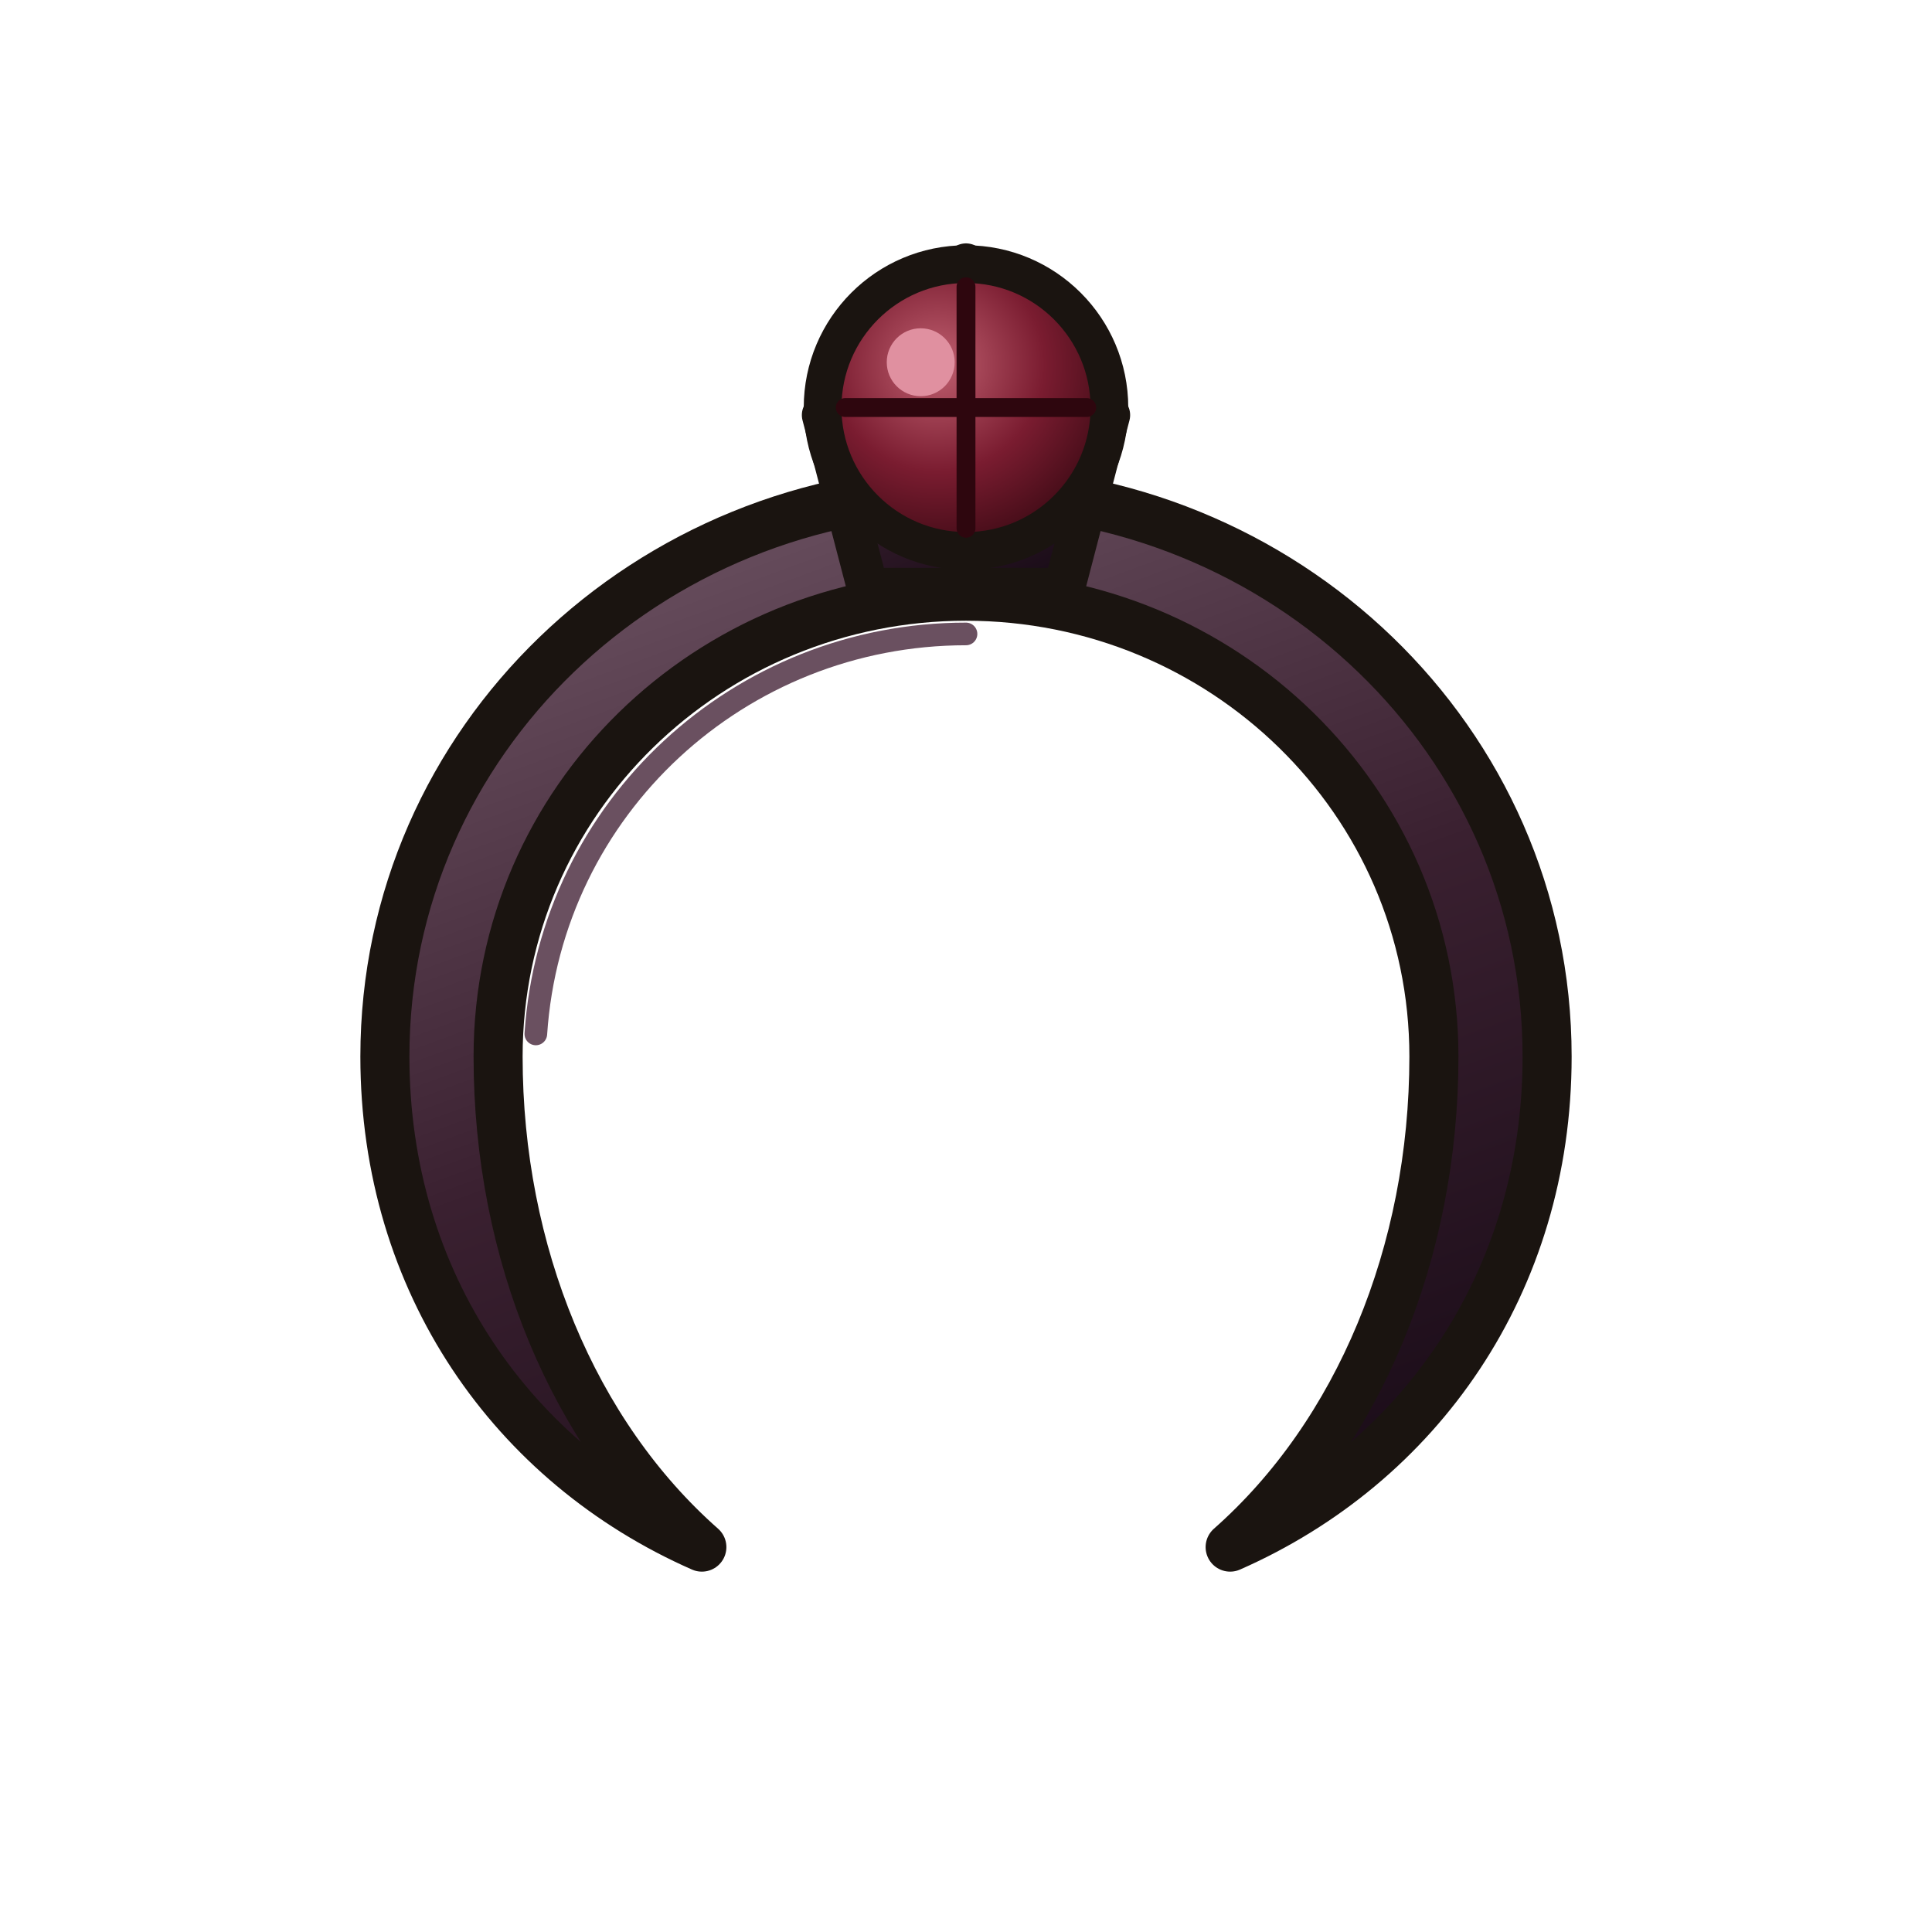
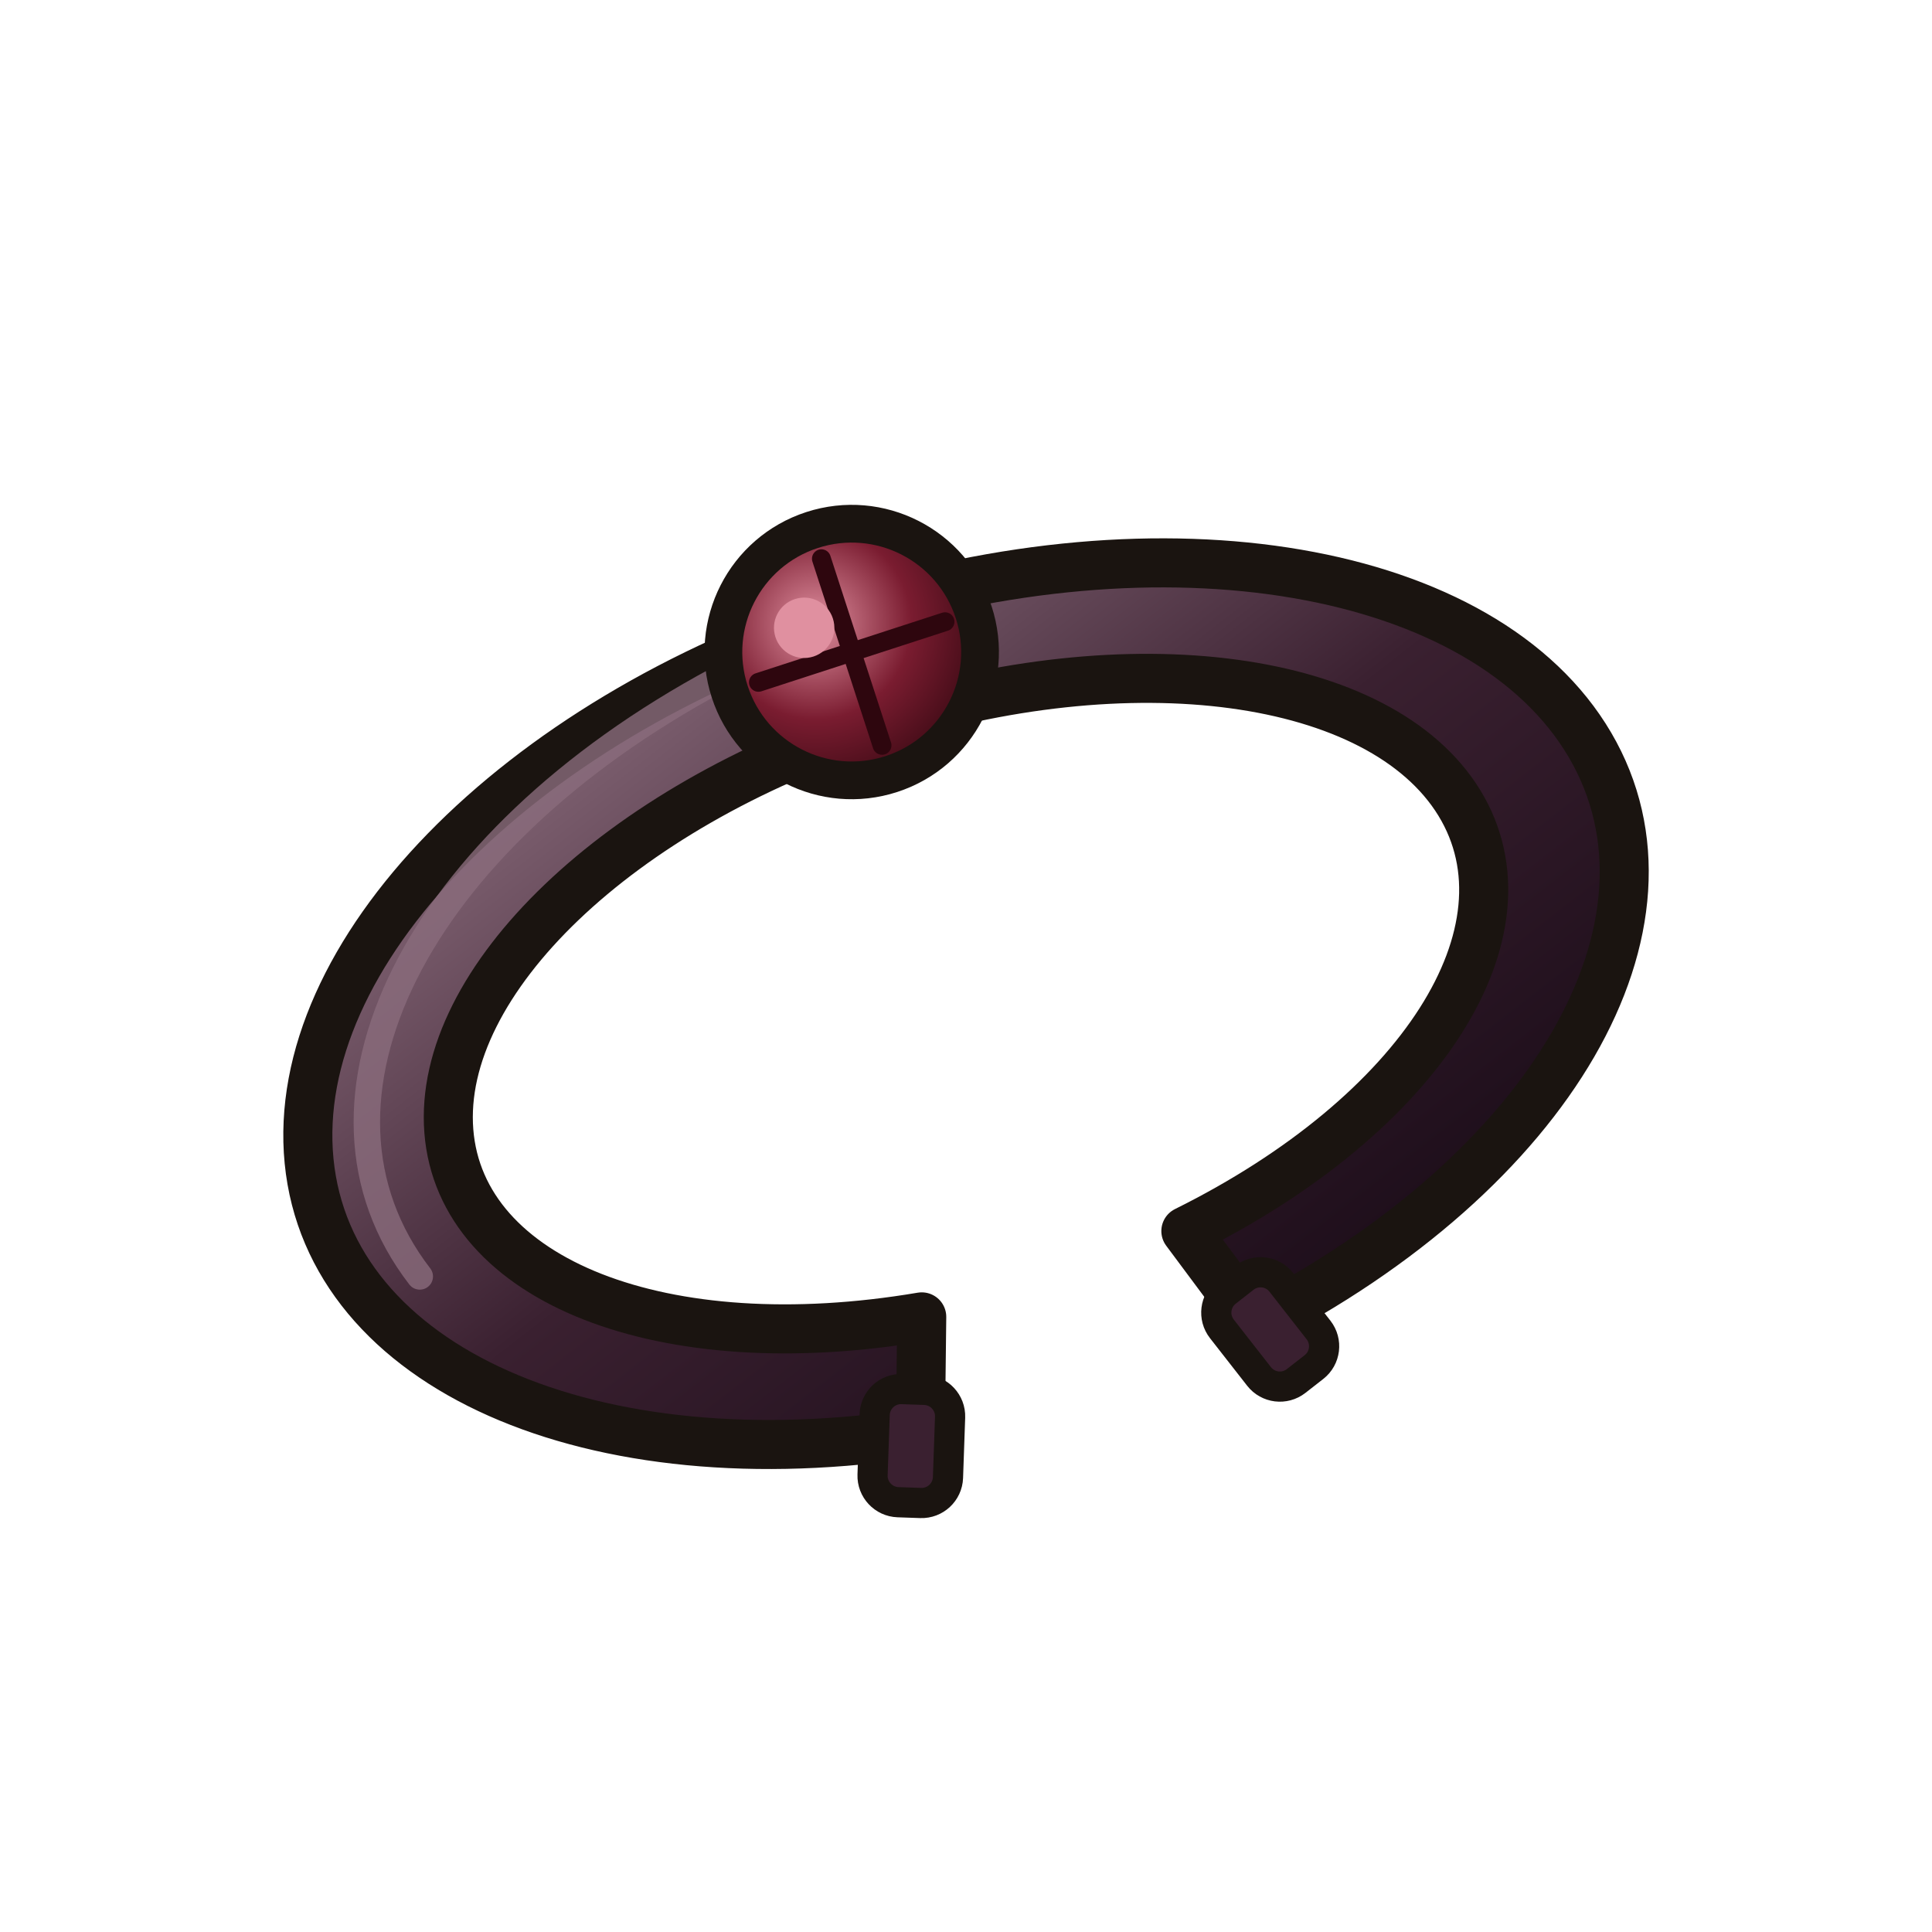
<svg xmlns="http://www.w3.org/2000/svg" viewBox="0 0 512 512">
  <defs>
-     <linearGradient id="zyrite_bracelet_b" x1="0.3" y1="0" x2="0.7" y2="1">
-       <stop offset="0" stop-color="#6a5060" />
+     <linearGradient id="zyrite_bracelet_b" x1="0.2" y1="0" x2="0.8" y2="1">
+       <stop offset="0" stop-color="#8a6c7c" />
      <stop offset="0.5" stop-color="#3a2030" />
      <stop offset="1" stop-color="#1a0c18" />
    </linearGradient>
    <radialGradient id="zyrite_bracelet_gem" cx="0.4" cy="0.35" r="0.75">
-       <stop offset="0" stop-color="#c06070" />
+       <stop offset="0" stop-color="#e090a0" />
      <stop offset="0.5" stop-color="#7a1c30" />
      <stop offset="1" stop-color="#2e060e" />
    </radialGradient>
  </defs>
-   <g stroke="#1a1410" stroke-width="13" stroke-linejoin="round" stroke-linecap="round">
-     <path d="M 256 130 C 340 130 410 196 410 280 C 410 340 376 388 326 410 C 360 380 380 332 380 280 C 380 212 324 158 256 158 C 188 158 132 212 132 280 C 132 332 152 380 186 410 C 136 388 102 340 102 280 C 102 196 172 130 256 130 Z" fill="url(#zyrite_bracelet_b)" />
-     <path d="M 256 168 C 196 168 146 214 142 274" fill="none" stroke="#6a5060" stroke-width="6" />
-     <path d="M 218 110 L 256 70 L 294 110 L 282 156 L 230 156 Z" fill="url(#zyrite_bracelet_b)" stroke="#1a1410" stroke-width="11" />
-     <circle cx="256" cy="108" r="38" fill="url(#zyrite_bracelet_gem)" stroke="#1a1410" stroke-width="10" />
-     <path d="M 256 76 L 256 140 M 224 108 L 288 108" stroke="#2e060e" stroke-width="5" fill="none" />
-     <circle cx="244" cy="96" r="9" fill="#e090a0" stroke="none" />
+   <g transform="rotate(-18 256 266)" stroke="#1a1410" stroke-width="13" stroke-linejoin="round" stroke-linecap="round">
+     <path d="M 209.4 370.3 A 180 108 0 1 1 302.6 370.3 L 292.8 341.3 A 142 78 0 1 0 219.2 341.3 Z" fill="url(#zyrite_bracelet_b)" />
+     <path d="M 96 290 A 180 108 0 0 1 220 164" fill="none" stroke="#8a6c7c" stroke-width="7" opacity="0.8" />
+     <rect x="196" y="358" width="20" height="30" rx="7" fill="#3a2030" stroke="#1a1410" stroke-width="8" transform="rotate(20 206 373)" />
+     <rect x="296" y="358" width="20" height="30" rx="7" fill="#3a2030" stroke="#1a1410" stroke-width="8" transform="rotate(-20 306 373)" />
+     <circle cx="256" cy="168" r="34" fill="url(#zyrite_bracelet_gem)" stroke="#1a1410" stroke-width="10" />
+     <path d="M 256 142 L 256 194 M 230 168 L 282 168" stroke="#2e060e" stroke-width="5" fill="none" />
+     <circle cx="246" cy="158" r="8" fill="#e090a0" stroke="none" />
  </g>
</svg>
